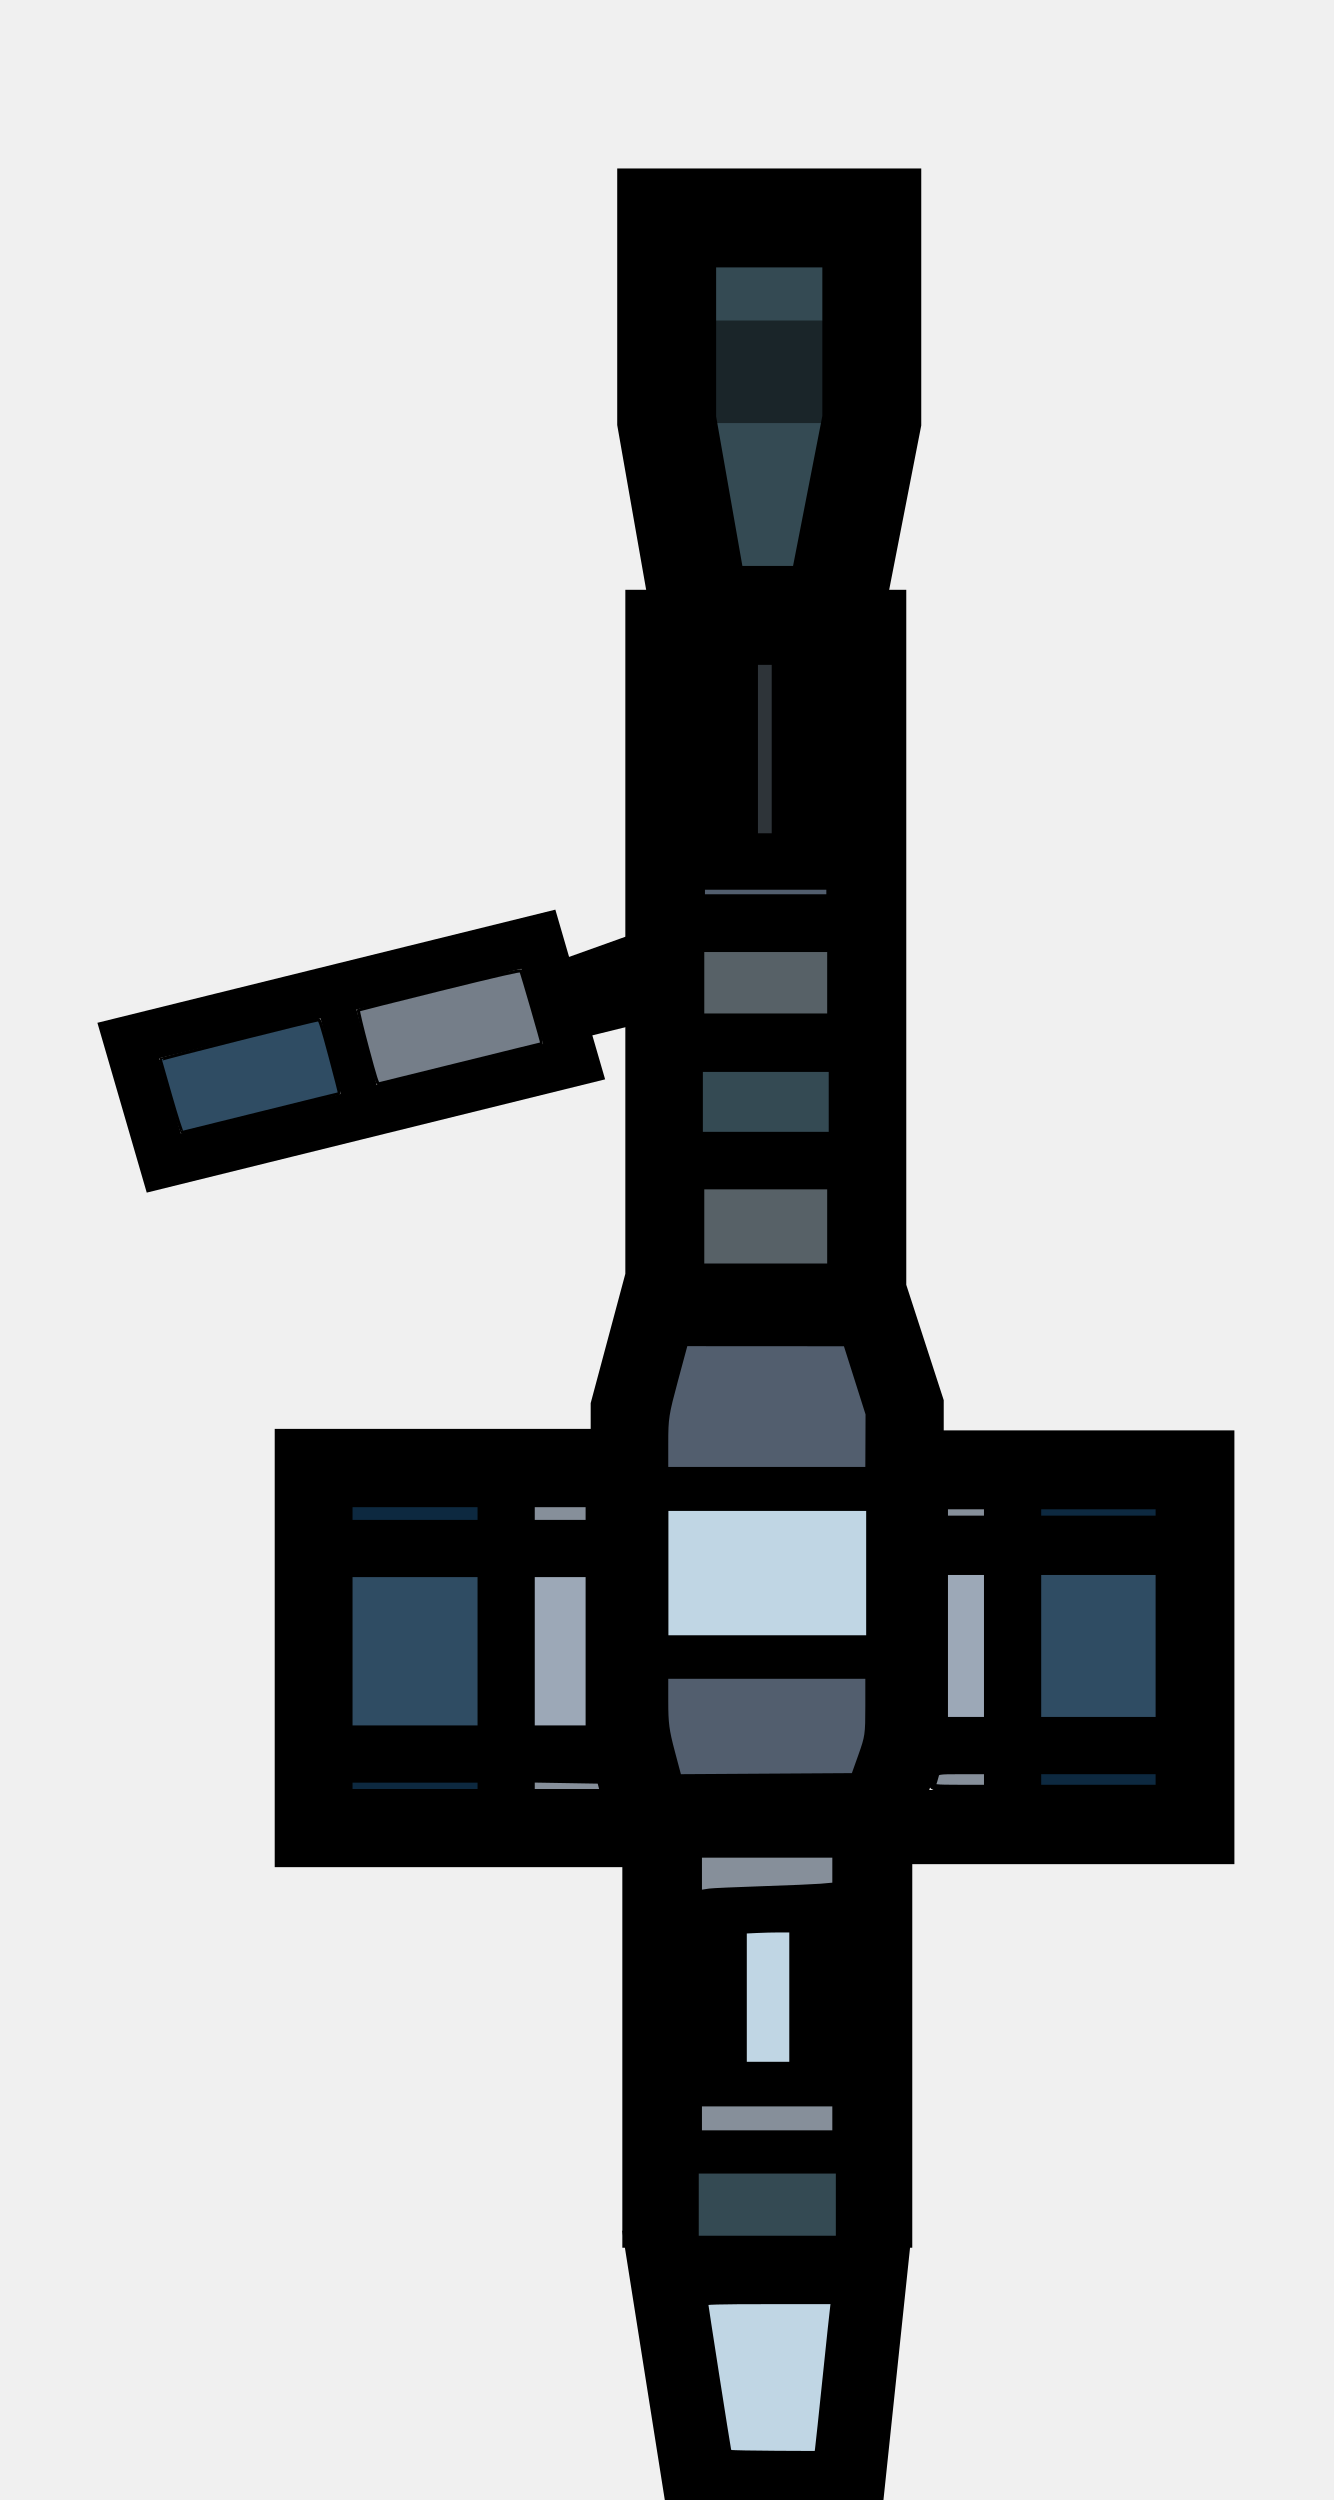
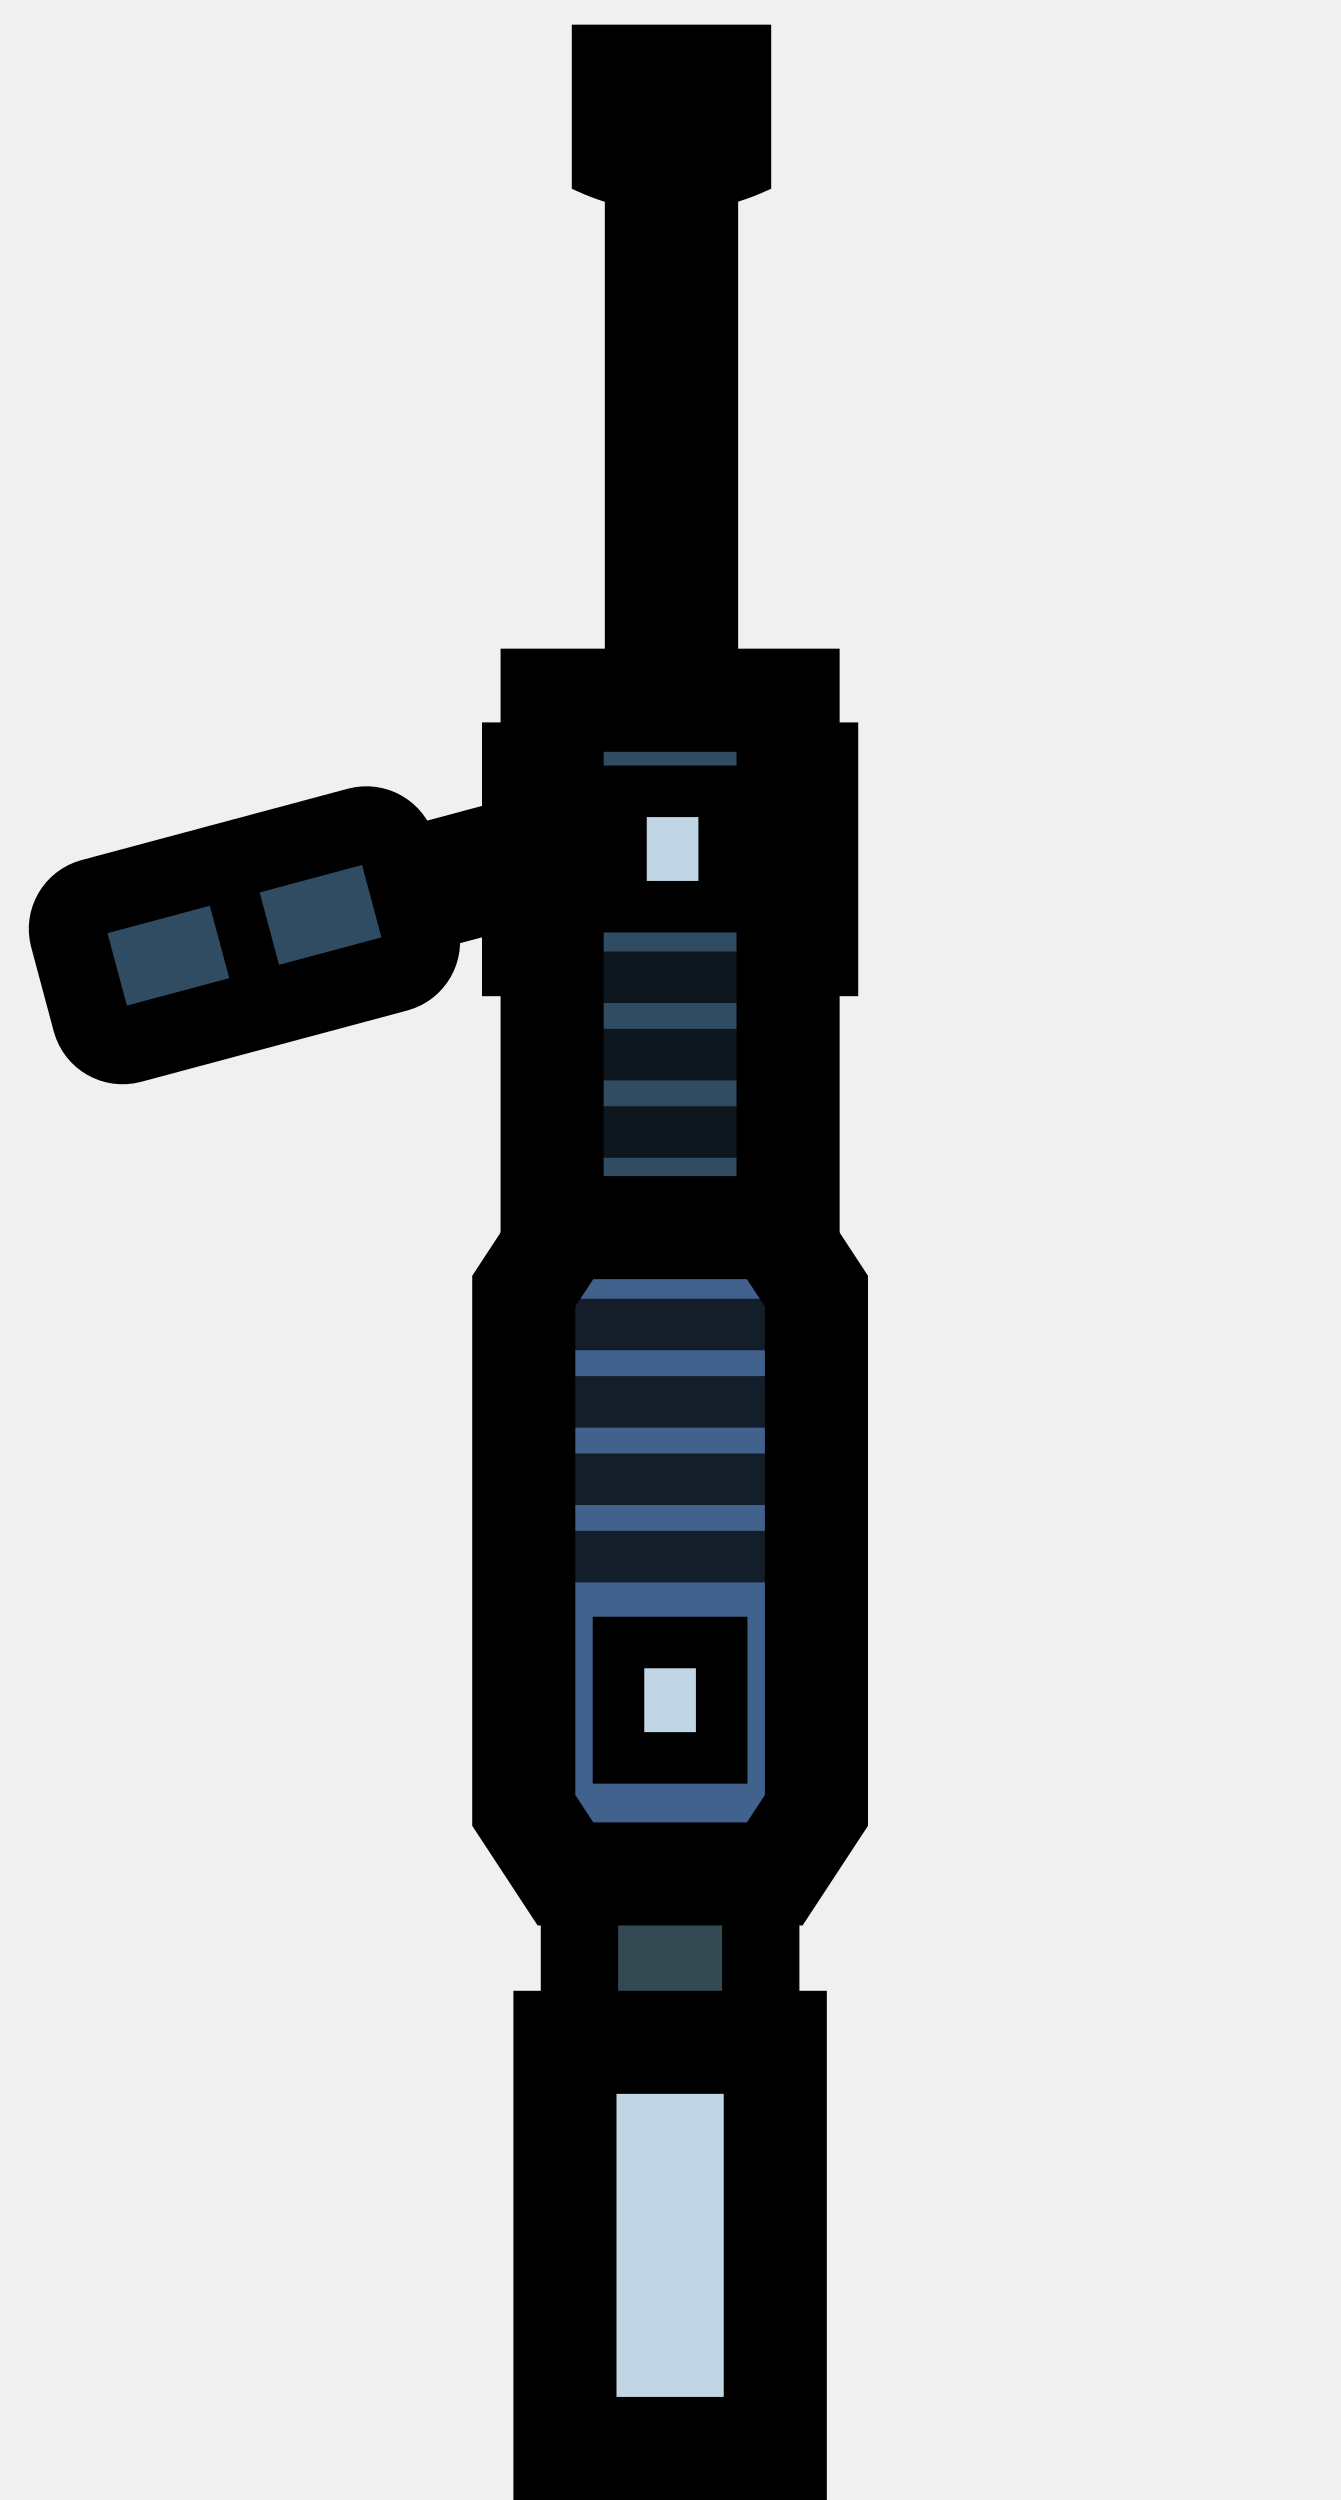
- <svg xmlns="http://www.w3.org/2000/svg" width="104" height="195" viewBox="0 0 104 195" fill="none">
-   <g clip-path="url(#clip0_222_215)">
-     <path d="M66.311 194.327L68.174 176.652H51.64L54.435 194.327" stroke="black" stroke-width="5.309" stroke-linecap="square" />
-     <path d="M51.435 172.43V141.576H68.264V172.43" stroke="black" stroke-width="5.786" stroke-linecap="square" />
-     <path d="M68.615 141.811L70.718 135.968V109.672L67.796 100.673V48.9H51.669V99.738L48.966 109.825V135.383L50.855 142.434" stroke="black" stroke-width="5.786" stroke-linecap="square" />
-     <path d="M52.253 101.841L67.446 101.725" stroke="black" stroke-width="5.786" stroke-linecap="square" />
-     <path d="M48.396 114.346H24.321V142.745H50.5" stroke="black" stroke-width="5.786" stroke-linecap="square" />
-     <path d="M68.848 142.511H93.39V114.463H71.185" stroke="black" stroke-width="5.786" stroke-linecap="square" />
-     <path d="M39.514 115.047V141.342" stroke="black" stroke-width="3.858" stroke-linecap="square" />
-     <path d="M79.016 115.514V141.809" stroke="black" stroke-width="3.858" stroke-linecap="square" />
-     <path d="M72.938 136.199H91.17" stroke="black" stroke-width="3.858" stroke-linecap="square" />
-     <path d="M72.354 120.539H91.521" stroke="black" stroke-width="3.858" stroke-linecap="square" />
-     <path d="M47.695 120.773H26.191" stroke="black" stroke-width="3.858" stroke-linecap="square" />
-     <path d="M47.461 136.783H26.191" stroke="black" stroke-width="3.858" stroke-linecap="square" />
-     <path d="M66.043 90.504H53.071" stroke="black" stroke-width="3.858" stroke-linecap="square" />
-     <path d="M54.356 81.389H66.043" stroke="black" stroke-width="3.858" stroke-linecap="square" />
-     <path d="M66.51 72.039H52.486" stroke="black" stroke-width="3.858" stroke-linecap="square" />
-     <path d="M49.341 78.004L43.766 79.382L41.987 73.26L10 81.163L12.776 90.716L44.796 82.804L43.828 79.472" stroke="black" stroke-width="3.843" stroke-linecap="square" />
-     <path d="M43.533 77.136L49.032 75.168" stroke="black" stroke-width="4.127" stroke-linecap="square" />
-     <path d="M52.603 129.188H68.03" stroke="black" stroke-width="2.893" stroke-linecap="square" />
-     <path d="M51.551 116.215H68.147" stroke="black" stroke-width="2.893" stroke-linecap="square" />
-     <path d="M53.655 167.988H66.16" stroke="black" stroke-width="2.893" stroke-linecap="square" />
-     <path d="M56.563 149.198V162.395H63.252V148.932L56.563 149.198Z" stroke="black" stroke-width="3.097" stroke-linecap="square" />
-     <path d="M51.96 122.701V117.676H59.849H67.737V122.701V127.727H59.849H51.96V122.701Z" fill="#C0D6E4" stroke="black" stroke-width="0.351" stroke-linecap="square" />
-     <path d="M52.398 136.672C51.949 134.982 51.876 134.429 51.876 132.704V130.699H59.809H67.743L67.743 133.054C67.742 135.313 67.719 135.474 67.182 136.98L66.621 138.55L59.771 138.593L52.92 138.636L52.398 136.672Z" fill="#525E6E" stroke="black" stroke-width="0.496" stroke-linecap="square" />
-     <path d="M51.876 112.576C51.876 110.603 51.921 110.318 52.648 107.617L53.42 104.752L59.714 104.756L66.008 104.76L66.885 107.524L67.761 110.288L67.752 112.478L67.742 114.668H59.809H51.876L51.876 112.576Z" fill="#525E6E" stroke="black" stroke-width="0.496" stroke-linecap="square" />
-     <path d="M27.25 128.798V122.766H32.374H37.497V128.798V134.831H32.374H27.25V128.798Z" fill="#2F4C63" stroke="black" stroke-width="0.496" stroke-linecap="square" />
-     <path d="M41.463 128.798V122.766H43.695H45.926V128.798V134.831H43.695H41.463V128.798Z" fill="#9CA8B7" stroke="black" stroke-width="0.496" stroke-linecap="square" />
-     <path d="M73.693 128.384V122.6H75.345H76.998V128.384V134.169H75.345H73.693V128.384Z" fill="#9CA8B7" stroke="black" stroke-width="0.496" stroke-linecap="square" />
-     <path d="M80.965 128.384V122.6H85.675H90.386V128.384V134.169H85.675H80.965V128.384Z" fill="#2F4C63" stroke="black" stroke-width="0.496" stroke-linecap="square" />
-     <path d="M80.965 117.972V117.477H85.675H90.386V117.972V118.468H85.675H80.965V117.972Z" fill="#0D2940" stroke="black" stroke-width="0.496" stroke-linecap="square" />
-     <path d="M73.693 117.972V117.477H75.345H76.998V117.972V118.468H75.345H73.693V117.972Z" fill="#868F9A" stroke="black" stroke-width="0.496" stroke-linecap="square" />
-     <path d="M41.463 118.056V117.312H43.695H45.926V118.056V118.8H43.695H41.463V118.056Z" fill="#868F9A" stroke="black" stroke-width="0.496" stroke-linecap="square" />
-     <path d="M27.25 118.056V117.312H32.374H37.497V118.056V118.8H32.374H27.25V118.056Z" fill="#0D2940" stroke="black" stroke-width="0.496" stroke-linecap="square" />
-     <path d="M27.25 139.295V138.799H32.374H37.497V139.295V139.791H32.374H27.25V139.295Z" fill="#0D2940" stroke="black" stroke-width="0.496" stroke-linecap="square" />
-     <path d="M41.463 139.289V138.789L44.137 138.834L46.812 138.88L46.933 139.334L47.054 139.789H44.259H41.463V139.289Z" fill="#868F9A" stroke="black" stroke-width="0.496" stroke-linecap="square" />
-     <path d="M72.767 139.198C72.823 139.053 72.913 138.755 72.968 138.537C73.066 138.144 73.095 138.139 75.033 138.139H76.999V138.8V139.461H74.832C72.918 139.461 72.678 139.43 72.767 139.198Z" fill="#868F9A" stroke="black" stroke-width="0.496" stroke-linecap="square" />
-     <path d="M80.965 138.8V138.139H85.675H90.386V138.8V139.461H85.675H80.965V138.8Z" fill="#0D2940" stroke="black" stroke-width="0.496" stroke-linecap="square" />
-     <path d="M54.686 95.662V92.522H59.727H64.768V95.662V98.802H59.727H54.686V95.662Z" fill="#576167" stroke="black" stroke-width="0.496" stroke-linecap="square" />
-     <path d="M54.686 76.654V74.01H59.727H64.768V76.654V79.299H59.727H54.686V76.654Z" fill="#576167" stroke="black" stroke-width="0.496" stroke-linecap="square" />
-     <path d="M54.562 85.952V83.391H59.727H64.892V85.952V88.514H59.727H54.562V85.952Z" fill="#1F2020" stroke="black" stroke-width="0.248" stroke-linecap="square" />
-     <path d="M26.291 78.67L28.3 86.167Z" fill="#2E3439" />
-     <path d="M26.291 78.67L28.3 86.167" stroke="black" stroke-width="2.893" stroke-linecap="square" />
-     <path d="M13.325 85.54C12.877 83.989 12.507 82.688 12.501 82.651C12.491 82.588 24.559 79.549 24.85 79.541C24.951 79.538 25.149 80.169 25.744 82.397C26.165 83.969 26.496 85.269 26.48 85.285C26.465 85.3 23.72 85.986 20.38 86.808C17.041 87.63 14.27 88.316 14.223 88.332C14.175 88.348 13.785 87.138 13.325 85.54Z" fill="#2F4C63" stroke="black" stroke-width="0.248" stroke-linecap="square" />
-     <path d="M28.654 81.719C28.233 80.145 27.919 78.829 27.957 78.794C27.995 78.76 30.848 78.035 34.296 77.183C38.895 76.047 40.582 75.66 40.627 75.733C40.706 75.86 42.299 81.367 42.266 81.395C42.252 81.407 39.414 82.111 35.96 82.96C32.505 83.81 29.621 84.522 29.549 84.543C29.442 84.574 29.284 84.075 28.654 81.719Z" fill="#757E89" stroke="black" stroke-width="0.248" stroke-linecap="square" />
-     <path d="M54.648 85.946V83.434H59.732H64.816V85.946V88.459H59.732H54.648V85.946Z" fill="#344A53" stroke="black" stroke-width="0.351" stroke-linecap="square" />
-     <path d="M58.115 155.82V150.682L59.029 150.638C59.532 150.614 60.339 150.594 60.822 150.594H61.7V155.775V160.957H59.907H58.115V155.82Z" fill="#C0D6E4" stroke="black" stroke-width="0.272" stroke-linecap="square" />
-     <path d="M52.497 155.484H56.449Z" fill="#A3B2BC" />
-     <path d="M52.497 155.484H56.449" stroke="black" stroke-width="2.66" stroke-linecap="square" />
-     <path d="M63.472 155.602H66.511Z" fill="#A3B2BC" />
-     <path d="M63.472 155.602H66.511" stroke="black" stroke-width="2.893" stroke-linecap="square" />
-     <path d="M54.371 171.962V169.406H59.849H65.327V171.962V174.519H59.849H54.371V171.962Z" fill="#344A53" stroke="black" stroke-width="0.264" stroke-linecap="square" />
-     <path d="M57.002 50.928V67.056H62.261V49.76" stroke="black" stroke-width="3.858" stroke-linecap="square" />
-     <path d="M58.996 58.013V50.906H59.657H60.318V58.013V65.12H59.657H58.996V58.013Z" fill="#2E3439" stroke="black" stroke-width="0.248" stroke-linecap="square" />
-     <path d="M55.036 194.383L65.923 194.517Z" fill="#0D2940" />
-     <path d="M55.036 194.383L65.923 194.517" stroke="black" stroke-width="5.769" stroke-linecap="square" />
-     <path d="M54.636 60.985C54.636 52.96 54.657 51.869 54.812 51.869C54.966 51.869 54.987 52.901 54.987 60.459V69.049H59.603H64.219V60.459V51.869H64.512H64.804V60.985V70.101H59.72H54.636V60.985Z" fill="#525E6E" stroke="black" stroke-width="0.701" stroke-linecap="square" />
-     <path d="M54.402 161.668V156.818H54.694H54.987V160.383V163.947H59.895H64.804V160.5C64.804 157.13 64.809 157.052 65.037 157.052C65.267 157.052 65.271 157.13 65.271 161.785V166.518H59.837H54.402V161.668Z" fill="#868F9A" stroke="black" stroke-width="0.701" stroke-linecap="square" />
-     <path d="M54.402 149.339V144.547H59.837H65.271V149.339C65.271 154.052 65.267 154.13 65.037 154.13C64.809 154.13 64.804 154.052 64.804 150.671V147.211L64.015 147.28C63.581 147.318 61.543 147.405 59.486 147.473C57.429 147.542 55.575 147.624 55.367 147.655L54.987 147.713V150.922V154.13H54.694H54.402V149.339Z" fill="#868F9A" stroke="black" stroke-width="0.701" stroke-linecap="square" />
-     <path d="M57.003 191.445C56.852 191.416 56.717 191.286 56.684 191.139C56.595 190.729 54.869 179.68 54.869 179.519C54.87 179.404 55.979 179.373 60.026 179.373H65.181L65.112 179.87C65.073 180.143 64.805 182.654 64.516 185.45C64.227 188.246 63.96 190.758 63.922 191.031L63.855 191.527L60.56 191.512C58.748 191.503 57.148 191.473 57.003 191.445Z" fill="#C0D6E4" stroke="black" stroke-width="0.701" stroke-linecap="square" />
-     <path d="M52 17H68V32.816L65.036 48H54.667L52 32.816V17Z" fill="#344A53" stroke="black" stroke-width="7.715" />
-     <path opacity="0.5" d="M52 29H69" stroke="black" stroke-width="8" />
-   </g>
-   <defs>
+ <svg xmlns="http://www.w3.org/2000/svg" width="104" height="194" viewBox="0 0 104 194" fill="none" version="1.1" id="svg60" xml:space="preserve">
+   <defs id="defs60">
    <clipPath id="clip0_222_215">
-       <rect width="104" height="195" fill="white" />
+       <rect width="104" height="195" fill="#ffffff" id="rect60" x="0" y="0" />
+     </clipPath>
+     <clipPath id="clip0_222_215-8">
+       <rect width="104" height="195" fill="#ffffff" id="rect60-4" x="0" y="0" />
    </clipPath>
  </defs>
+   <rect style="fill:#2f4c63;fill-opacity:1;fill-rule:evenodd;stroke:#000000;stroke-width:6;stroke-linecap:round;stroke-linejoin:miter;stroke-dasharray:none;stroke-opacity:1;paint-order:normal" id="rect46-6" width="26.45" height="11.818" x="-13.686" y="69.105" ry="2.532" transform="rotate(-15)" />
+   <path style="fill:none;stroke:#000000;stroke-width:4;stroke-linecap:butt;stroke-linejoin:miter;stroke-dasharray:none;stroke-opacity:1" d="m 17.294,66.325 3.35,12.503" id="path49-4" />
+   <rect style="fill:#000000;fill-opacity:1;fill-rule:evenodd;stroke:none;stroke-width:4;stroke-linecap:round;stroke-linejoin:miter;stroke-dasharray:none;stroke-opacity:1;paint-order:normal" id="rect59-2" width="9.996" height="9.849" x="14.452" y="70.088" ry="0" transform="rotate(-15)" />
+   <rect style="fill:#2f4c63;fill-opacity:1;fill-rule:evenodd;stroke:#000000;stroke-width:8;stroke-linecap:round;stroke-linejoin:miter;stroke-dasharray:none;stroke-opacity:1;paint-order:normal" id="rect38-1-8" width="18.31" height="46.148" x="42.845" y="54.339" />
+   <rect style="fill:#344a53;fill-opacity:1;fill-rule:evenodd;stroke:#000000;stroke-width:6;stroke-linecap:round;stroke-linejoin:miter;stroke-dasharray:none;stroke-opacity:1;paint-order:normal" id="rect38-2-4" width="14.069" height="31.515" x="44.965" y="145.418" />
+   <rect style="fill:#c0d6e4;fill-opacity:1;fill-rule:evenodd;stroke:#000000;stroke-width:8;stroke-linecap:round;stroke-linejoin:miter;stroke-dasharray:none;stroke-opacity:1;paint-order:normal" id="rect38-4" width="16.321" height="31.515" x="43.84" y="158.485" />
+   <path id="path43-3-9" style="fill:#42628e;fill-opacity:1;stroke:#000000;stroke-width:8;stroke-linecap:butt;stroke-linejoin:miter;stroke-dasharray:none;stroke-opacity:1" d="m 60.12,145.418 3.236,-4.932 v -40.29 l -3.236,-4.934 -16.24,-3e-4 -3.236,4.934 v 40.29 l 3.236,4.932 z" />
+   <rect style="fill:#000000;fill-opacity:1;stroke:none;stroke-width:6;stroke-linecap:round;stroke-dasharray:none;stroke-opacity:1" id="rect8-8-7-8" width="10.344" height="42.218" x="46.936" y="12.122" />
+   <path id="rect8-8-8-5-1" style="fill:#000000;fill-opacity:1;stroke-width:6;stroke-linecap:round" d="m 44.371,14.646 c 5.355,2.554 10.495,2.321 15.474,0 V 1.915 H 44.371 Z" />
+   <rect style="fill:#c0d6e4;fill-opacity:1;fill-rule:evenodd;stroke:#000000;stroke-width:4;stroke-linecap:round;stroke-linejoin:miter;stroke-dasharray:none;stroke-opacity:1;paint-order:normal" id="rect46-3-6-0" width="8.007" height="8.954" x="47.996" y="127.457" />
+   <rect style="fill:#000000;fill-opacity:1;fill-rule:evenodd;stroke:none;stroke-width:4;stroke-linecap:round;stroke-linejoin:miter;stroke-dasharray:none;stroke-opacity:1;paint-order:normal" id="rect61-3" width="2.814" height="21.245" x="63.783" y="56.059" />
+   <rect style="fill:#000000;fill-opacity:1;fill-rule:evenodd;stroke:none;stroke-width:4;stroke-linecap:round;stroke-linejoin:miter;stroke-dasharray:none;stroke-opacity:1;paint-order:normal" id="rect61-9-7" width="2.814" height="21.245" x="37.403" y="56.059" />
+   <path style="fill:#000000;fill-opacity:0.702;stroke:none;stroke-width:3;stroke-dasharray:none;stroke-opacity:1" d="m 43,118.795 h 18 v 4 H 43 Z" id="path4-3-0-0-4" />
+   <path style="fill:#000000;fill-opacity:0.702;stroke:none;stroke-width:3;stroke-dasharray:none;stroke-opacity:1" d="m 43,112.79 h 18 v 4 H 43 Z" id="path4-3-0-0-6-3" />
+   <path style="fill:#000000;fill-opacity:0.702;stroke:none;stroke-width:3;stroke-dasharray:none;stroke-opacity:1" d="m 43,106.785 h 18 v 4 H 43 Z" id="path4-3-0-0-7-4" />
+   <path style="fill:#000000;fill-opacity:0.702;stroke:none;stroke-width:3;stroke-dasharray:none;stroke-opacity:1" d="m 43,100.78 h 18 v 4 H 43 Z" id="path4-3-0-0-6-5-8" />
+   <path style="fill:#000000;fill-opacity:0.702;stroke:none;stroke-width:3;stroke-dasharray:none;stroke-opacity:1" d="m 43.192,85.846 h 18 v 4 h -18 z" id="path4-3-0-0-73-1" />
+   <path style="fill:#000000;fill-opacity:0.702;stroke:none;stroke-width:3;stroke-dasharray:none;stroke-opacity:1" d="m 43.192,79.841 h 18 v 4 h -18 z" id="path4-3-0-0-6-9-2" />
+   <path style="fill:#000000;fill-opacity:0.702;stroke:none;stroke-width:3;stroke-dasharray:none;stroke-opacity:1" d="m 43.192,73.836 h 18 v 4 h -18 z" id="path4-3-0-0-7-7-8" />
+   <rect style="fill:#c0d6e4;fill-opacity:1;fill-rule:evenodd;stroke:#000000;stroke-width:4;stroke-linecap:round;stroke-linejoin:miter;stroke-dasharray:none;stroke-opacity:1;paint-order:normal" id="rect46-3-6-3-3" width="8.007" height="8.954" x="48.188" y="61.404" />
</svg>
